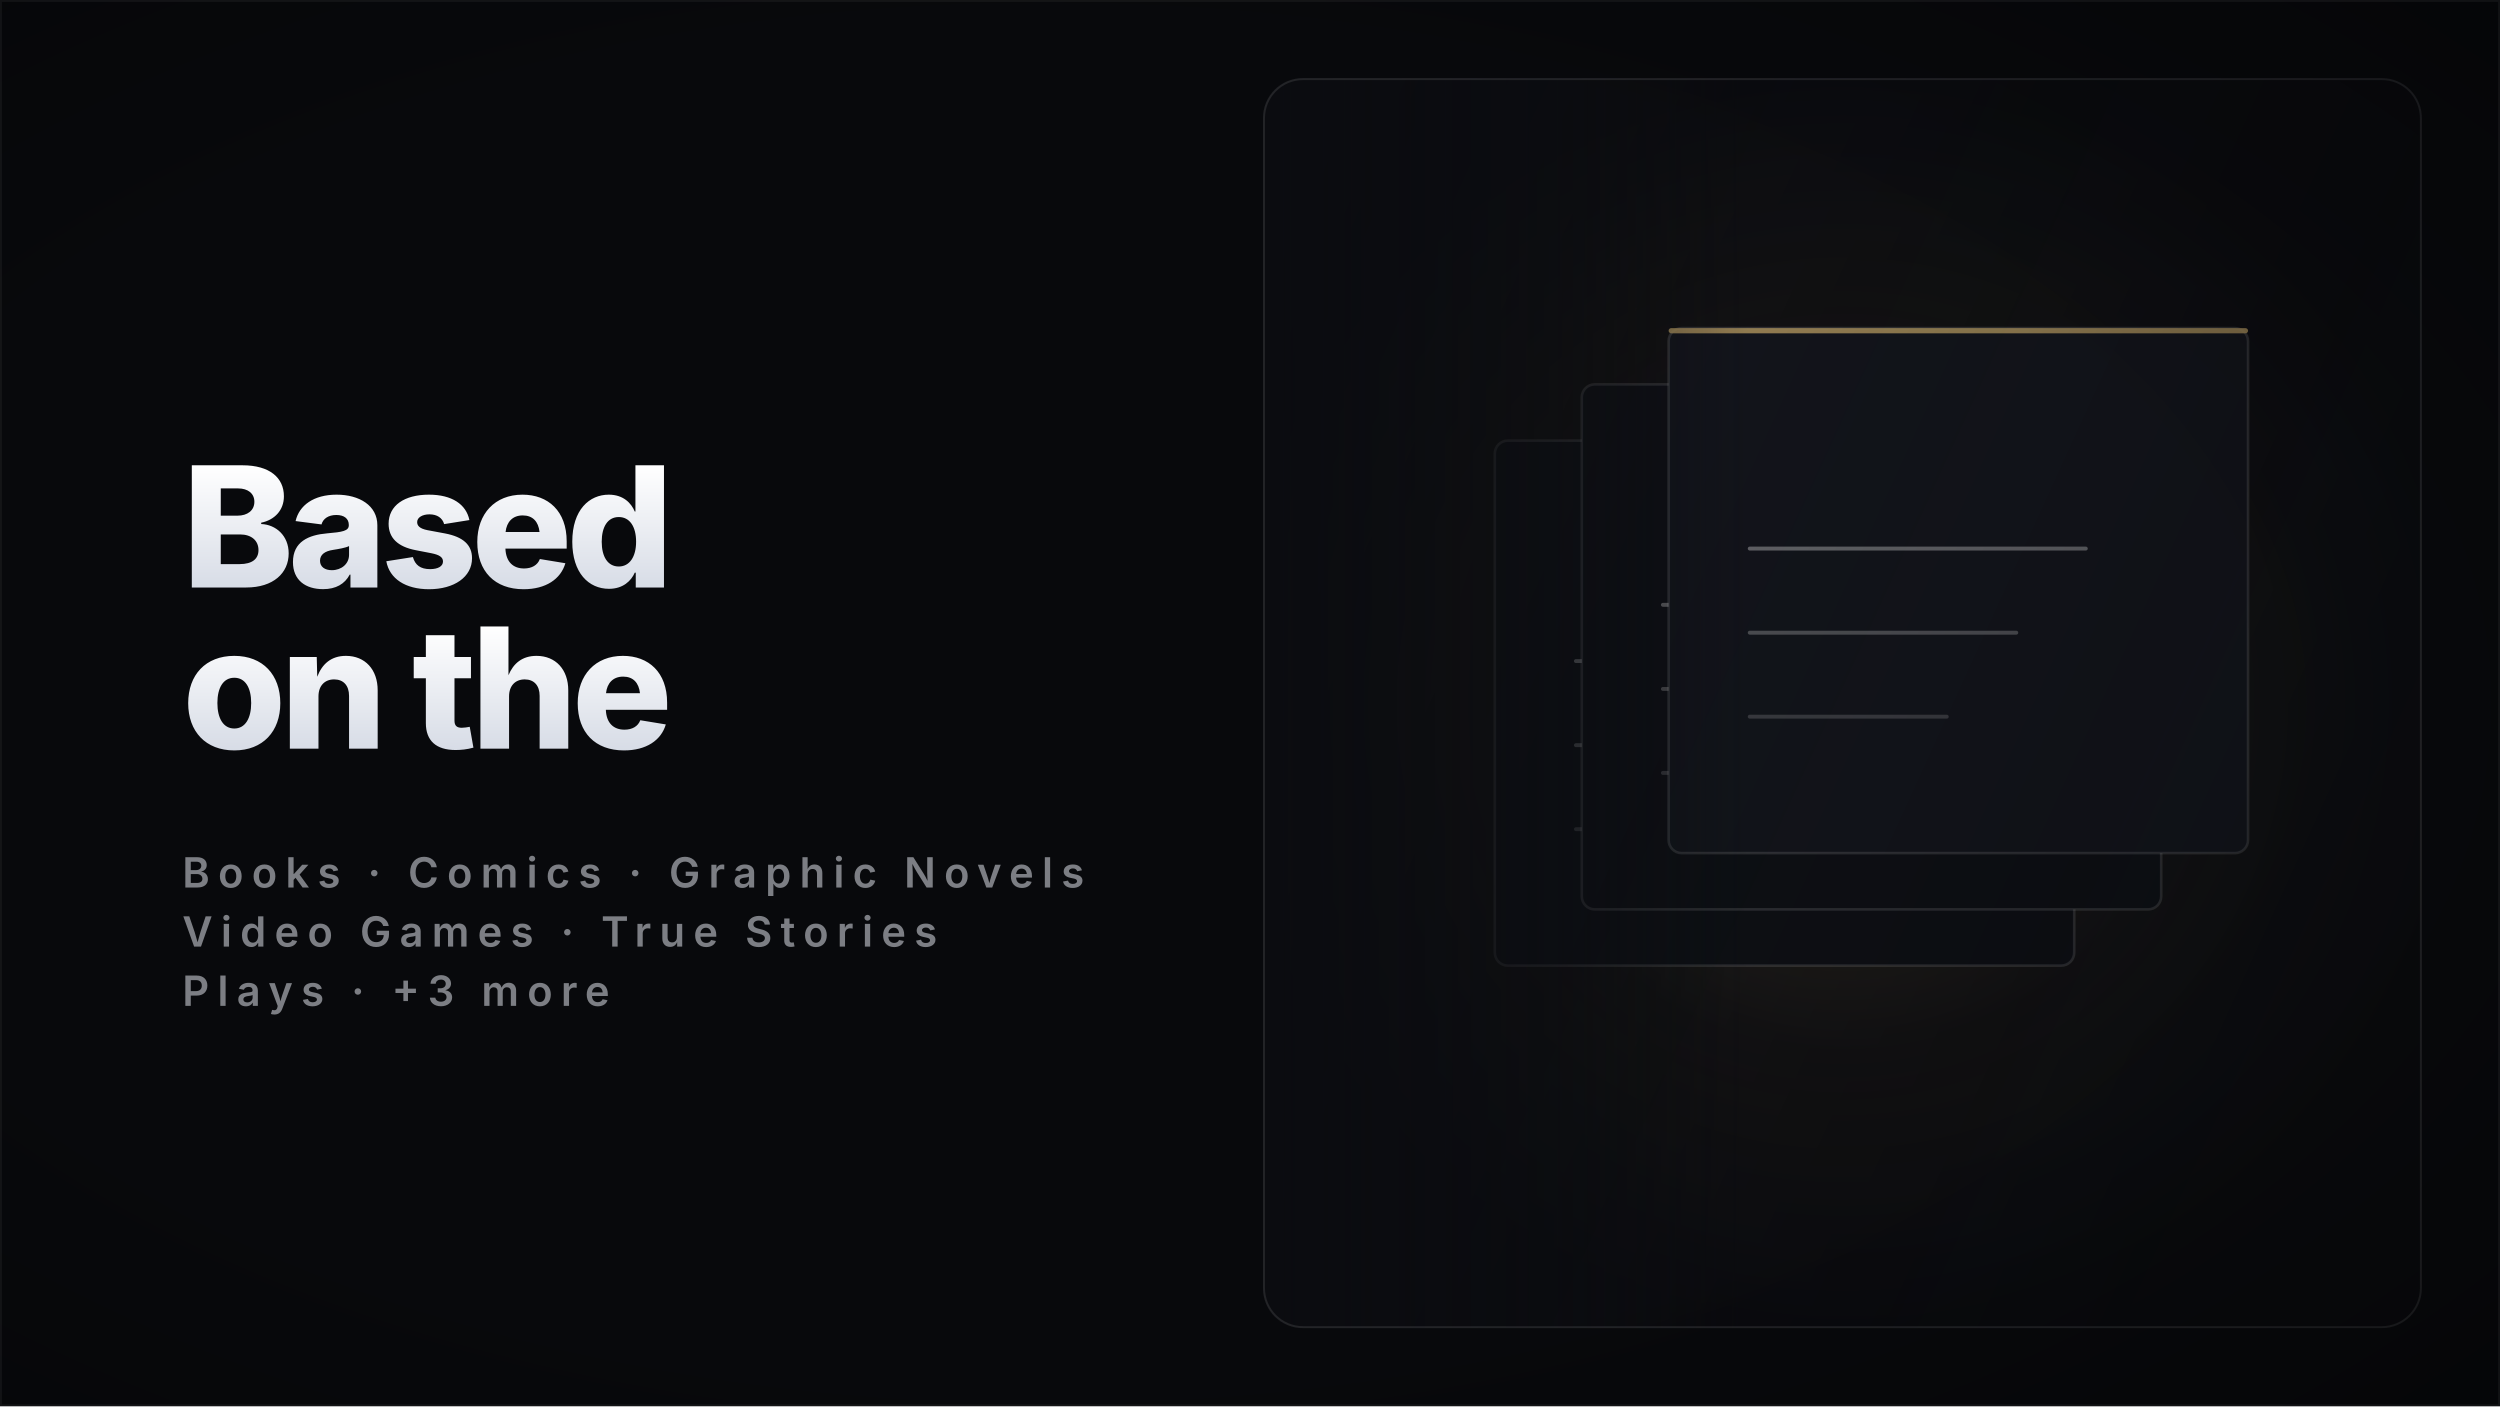
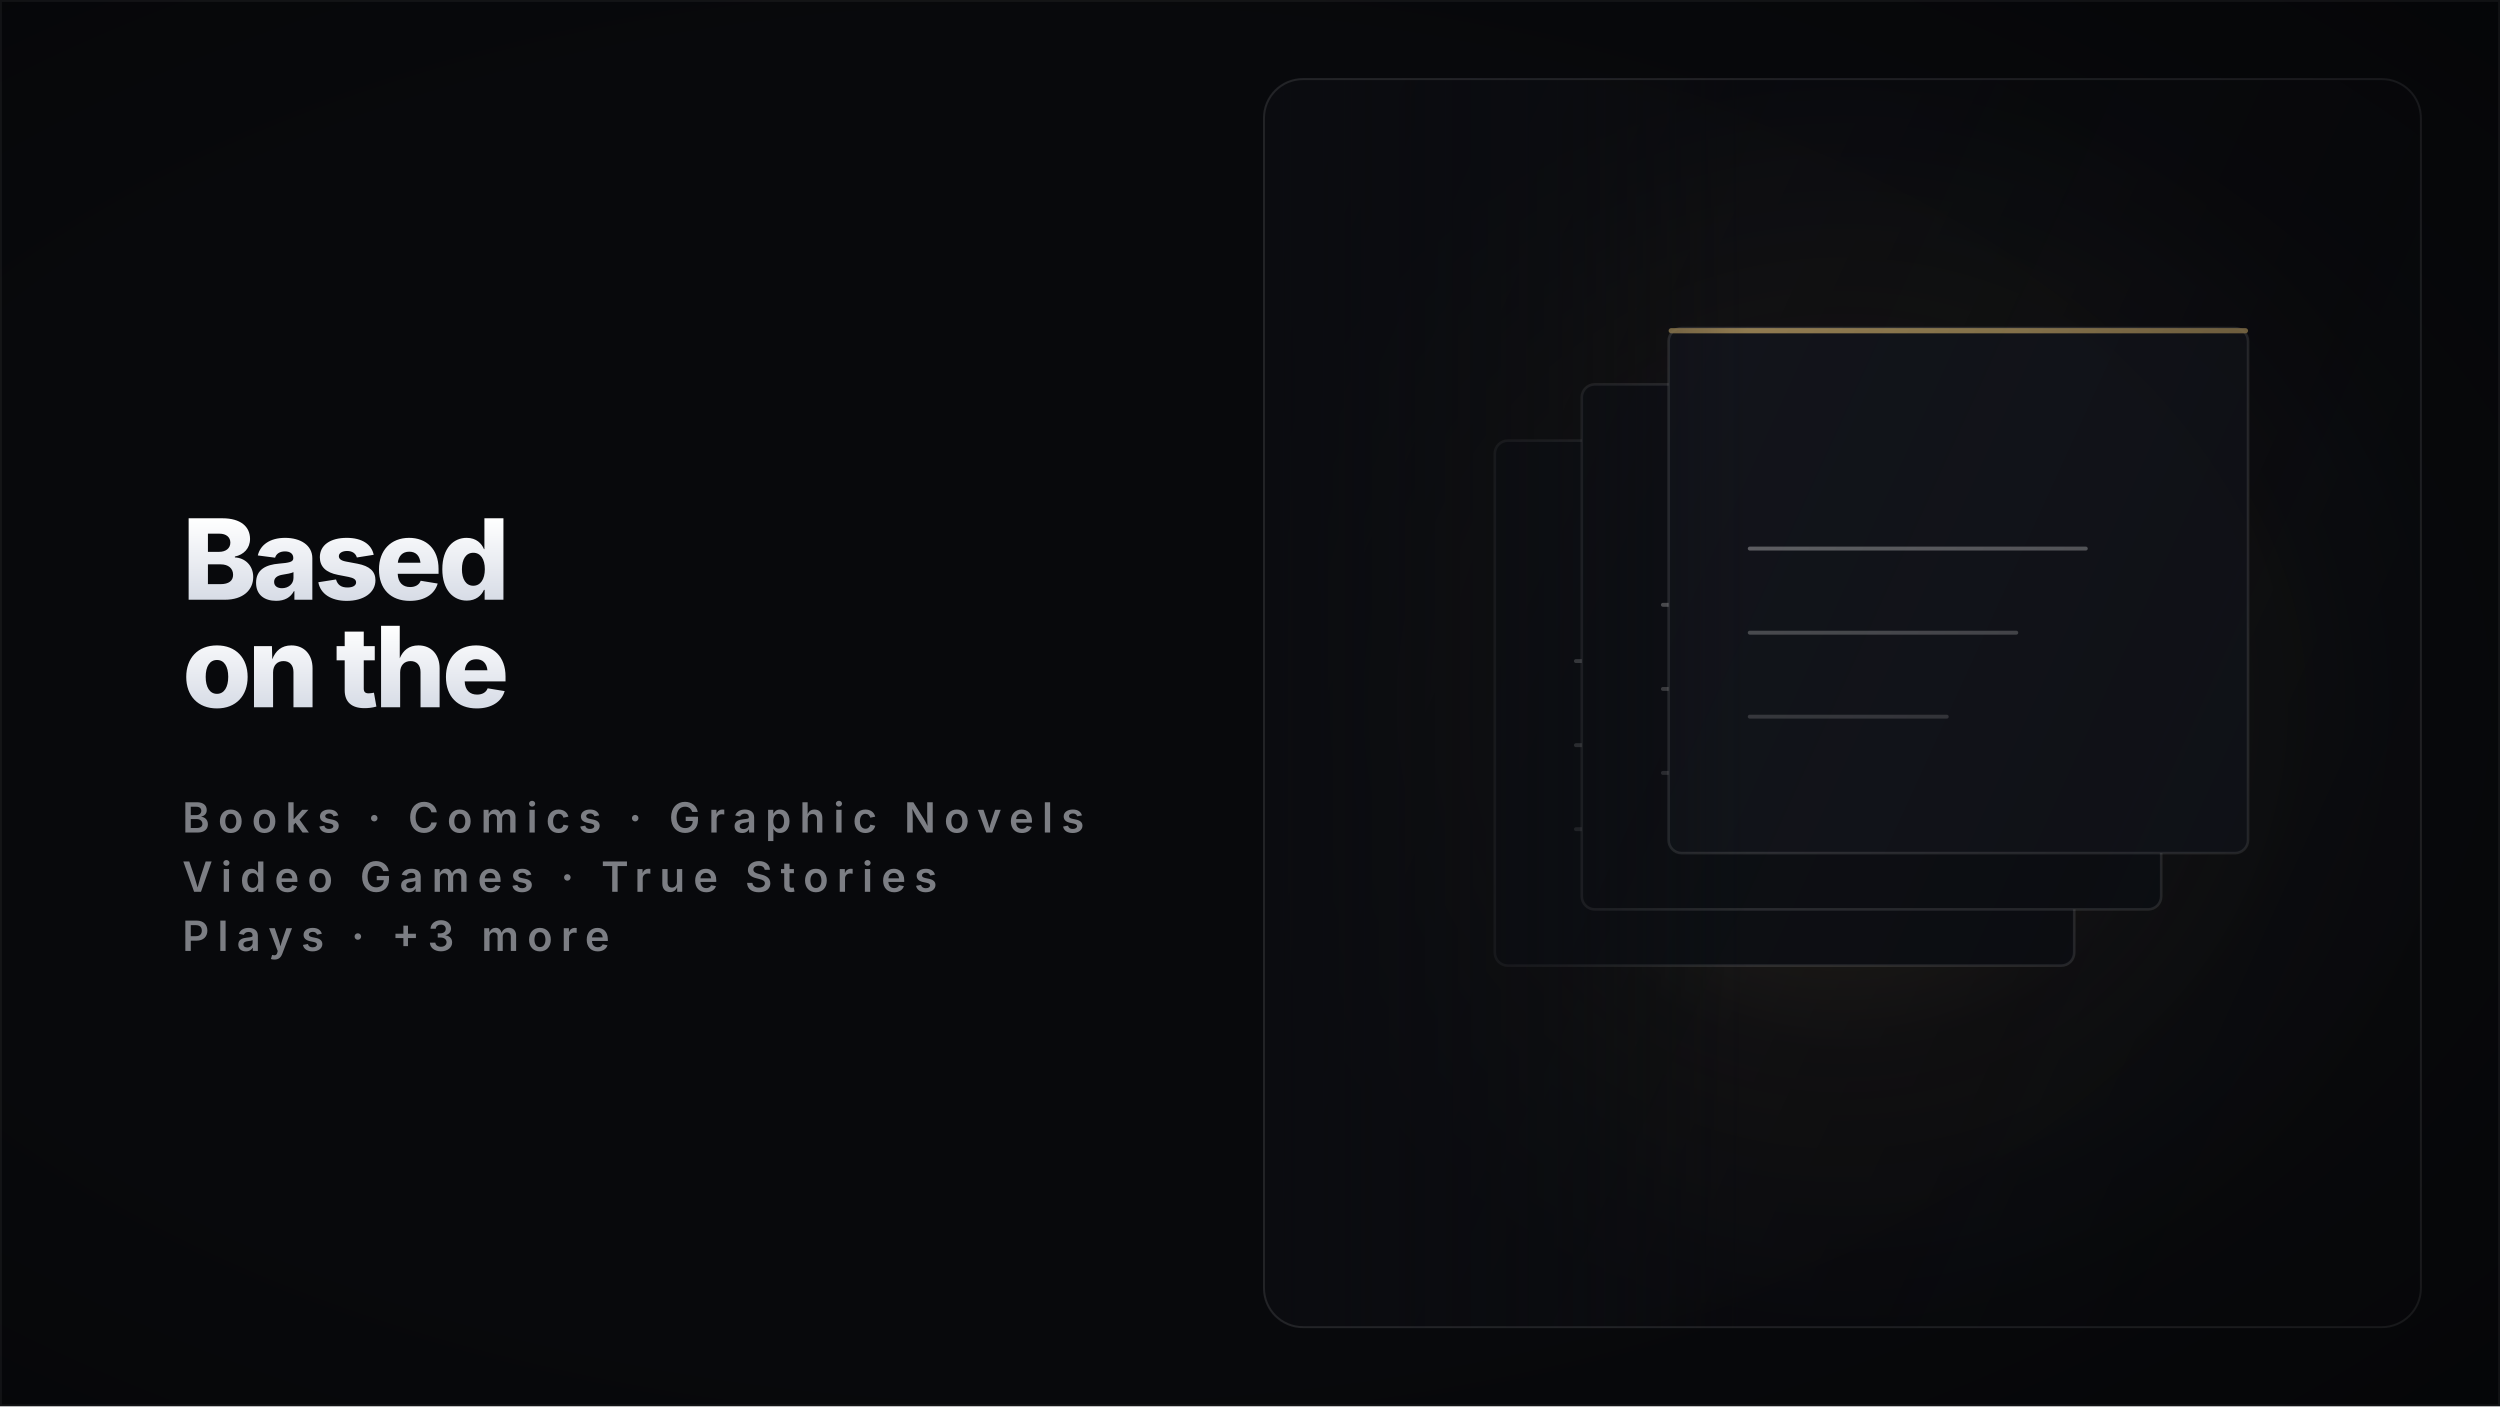
<svg xmlns="http://www.w3.org/2000/svg" width="1920" height="1080" viewBox="0 0 1920 1080" role="img" aria-label="Based on the — movies collection cover" shape-rendering="geometricPrecision" text-rendering="geometricPrecision">
  <defs>
    <linearGradient id="titleFill" x1="0" y1="0" x2="0" y2="1">
      <stop offset="0" stop-color="#FFFFFF" />
      <stop offset="1" stop-color="#D7DCE6" />
    </linearGradient>
    <linearGradient id="feather" x1="0" y1="0" x2="1" y2="0">
      <stop offset="0" stop-color="#0B0C10" stop-opacity="1" />
      <stop offset="0.6" stop-color="#0B0C10" stop-opacity="0.55" />
      <stop offset="1" stop-color="#0B0C10" stop-opacity="0" />
    </linearGradient>
    <linearGradient id="panelShade" x1="0" y1="0" x2="1" y2="0.5">
      <stop offset="0" stop-color="rgba(6,7,10,0)" />
      <stop offset="1" stop-color="rgba(6,7,10,0.42)" />
    </linearGradient>
    <radialGradient id="vignette" cx="0.42" cy="0.5" r="0.85">
      <stop offset="0.55" stop-color="rgba(0,0,0,0)" />
      <stop offset="1" stop-color="rgba(0,0,0,0.45)" />
    </radialGradient>
    <clipPath id="cardClip">
      <rect x="970" y="60" width="890" height="960" rx="30" />
    </clipPath>
    <linearGradient id="ivoryS" x1="0" y1="0" x2="1" y2="1">
      <stop offset="0" stop-color="#FFFFFF" />
      <stop offset="1" stop-color="#9AA2B4" />
    </linearGradient>
    <radialGradient id="glow" cx="0.5" cy="0.5" r="0.5">
      <stop offset="0" stop-color="#C8A96A" stop-opacity="0.26" />
      <stop offset="0.55" stop-color="#C8A96A" stop-opacity="0.05" />
      <stop offset="1" stop-color="#C8A96A" stop-opacity="0" />
    </radialGradient>
    <linearGradient id="beamG" x1="0" y1="0" x2="0" y2="1">
      <stop offset="0" stop-color="#FFFFFF" stop-opacity="0.34" />
      <stop offset="1" stop-color="#FFFFFF" stop-opacity="0" />
    </linearGradient>
    <linearGradient id="barG" x1="0" y1="1" x2="0" y2="0">
      <stop offset="0" stop-color="#3A3F4D" />
      <stop offset="0.6" stop-color="#C9CEDB" />
      <stop offset="1" stop-color="#FFFFFF" />
    </linearGradient>
    <linearGradient id="colG" x1="0" y1="1" x2="0" y2="0">
      <stop offset="0" stop-color="#4A5060" stop-opacity="0.85" />
      <stop offset="1" stop-color="#E8ECF4" />
    </linearGradient>
    <radialGradient id="disc" cx="0.38" cy="0.34" r="0.75">
      <stop offset="0" stop-color="#FFFFFF" stop-opacity="0.9" />
      <stop offset="1" stop-color="#C8A96A" stop-opacity="0.12" />
    </radialGradient>
    <style>
      .glow { animation: glowPulse 11s ease-in-out infinite; }
      @keyframes glowPulse { 0%,100% { opacity: 0.68; } 50% { opacity: 1; } }
      @media (prefers-reduced-motion: reduce) { .glow { animation: none; } }
    </style>
  </defs>
  <rect x="0" y="0" width="1920" height="1080" fill="#08090C" />
  <rect x="970" y="60" width="890" height="960" rx="30" fill="#0B0C10" />
  <g clip-path="url(#cardClip)">
    <g>
      <circle cx="1415" cy="540" r="480" fill="url(#glow)" class="glow" />
      <g>
        <rect x="1148" y="338.4" width="445" height="403.2" rx="10" fill="#0F1116" stroke="rgba(255,255,255,0.16)" stroke-width="2" />
        <line x1="1210.3" y1="507.7" x2="1468.4" y2="507.7" stroke="rgba(255,255,255,0.4)" stroke-width="3" stroke-linecap="round" />
        <line x1="1210.3" y1="572.3" x2="1415" y2="572.3" stroke="rgba(255,255,255,0.3)" stroke-width="3" stroke-linecap="round" />
        <line x1="1210.3" y1="636.8" x2="1361.6" y2="636.8" stroke="rgba(255,255,255,0.2)" stroke-width="3" stroke-linecap="round" />
      </g>
      <g>
        <rect x="1214.8" y="295.2" width="445" height="403.2" rx="10" fill="#0F1116" stroke="rgba(255,255,255,0.16)" stroke-width="2" />
        <line x1="1277.1" y1="464.5" x2="1535.2" y2="464.5" stroke="rgba(255,255,255,0.4)" stroke-width="3" stroke-linecap="round" />
        <line x1="1277.1" y1="529.1" x2="1481.8" y2="529.1" stroke="rgba(255,255,255,0.3)" stroke-width="3" stroke-linecap="round" />
        <line x1="1277.1" y1="593.6" x2="1428.4" y2="593.6" stroke="rgba(255,255,255,0.2)" stroke-width="3" stroke-linecap="round" />
      </g>
      <g>
        <rect x="1281.5" y="252" width="445" height="403.2" rx="10" fill="#15171E" stroke="rgba(255,255,255,0.16)" stroke-width="2" />
        <line x1="1343.8" y1="421.3" x2="1601.9" y2="421.3" stroke="rgba(255,255,255,0.4)" stroke-width="3" stroke-linecap="round" />
        <line x1="1343.8" y1="485.9" x2="1548.5" y2="485.9" stroke="rgba(255,255,255,0.3)" stroke-width="3" stroke-linecap="round" />
        <line x1="1343.8" y1="550.4" x2="1495.1" y2="550.4" stroke="rgba(255,255,255,0.2)" stroke-width="3" stroke-linecap="round" />
      </g>
      <rect x="1281.5" y="252" width="445" height="4" rx="2" fill="#C8A96A" opacity="0.85" />
    </g>
    <rect x="970" y="60" width="890" height="960" fill="url(#panelShade)" />
    <rect x="970" y="60" width="373.8" height="960" fill="url(#feather)" />
  </g>
  <rect x="970.75" y="60.75" width="888.5" height="958.5" rx="30" fill="none" stroke="rgba(255,255,255,0.10)" stroke-width="1.5" />
  <rect x="0" y="0" width="1920" height="1080" fill="url(#vignette)" />
  <g>
-     <text x="140" y="451.2" font-family="Inter" font-size="129" font-weight="800" letter-spacing="-4.52" fill="url(#titleFill)">Based</text>
-     <text x="140" y="575" font-family="Inter" font-size="129" font-weight="800" letter-spacing="-4.52" fill="url(#titleFill)">on the</text>
-     <text x="140" y="681.6" font-family="Inter" font-size="32" font-weight="600" letter-spacing="6.40" fill="rgba(231,235,243,0.52)">Books  ·  Comics  ·  Graphic Novels</text>
-     <text x="140" y="727" font-family="Inter" font-size="32" font-weight="600" letter-spacing="6.40" fill="rgba(231,235,243,0.52)">Video Games  ·  True Stories</text>
-     <text x="140" y="772.5" font-family="Inter" font-size="32" font-weight="600" letter-spacing="6.40" fill="rgba(231,235,243,0.52)">Plays  ·  +3 more</text>
+     <text x="140" y="460.6" font-family="Inter" font-size="86" font-weight="800" letter-spacing="-3.01" fill="url(#titleFill)">Based</text>
+     <text x="140" y="543.2" font-family="Inter" font-size="86" font-weight="800" letter-spacing="-3.01" fill="url(#titleFill)">on the</text>
+     <text x="140" y="639.4" font-family="Inter" font-size="32" font-weight="600" letter-spacing="6.40" fill="rgba(231,235,243,0.52)">Books  ·  Comics  ·  Graphic Novels</text>
+     <text x="140" y="684.9" font-family="Inter" font-size="32" font-weight="600" letter-spacing="6.40" fill="rgba(231,235,243,0.52)">Video Games  ·  True Stories</text>
+     <text x="140" y="730.3" font-family="Inter" font-size="32" font-weight="600" letter-spacing="6.40" fill="rgba(231,235,243,0.52)">Plays  ·  +3 more</text>
  </g>
  <rect x="0.75" y="0.75" width="1918.5" height="1078.5" fill="none" stroke="rgba(255,255,255,0.05)" stroke-width="1.5" />
</svg>
